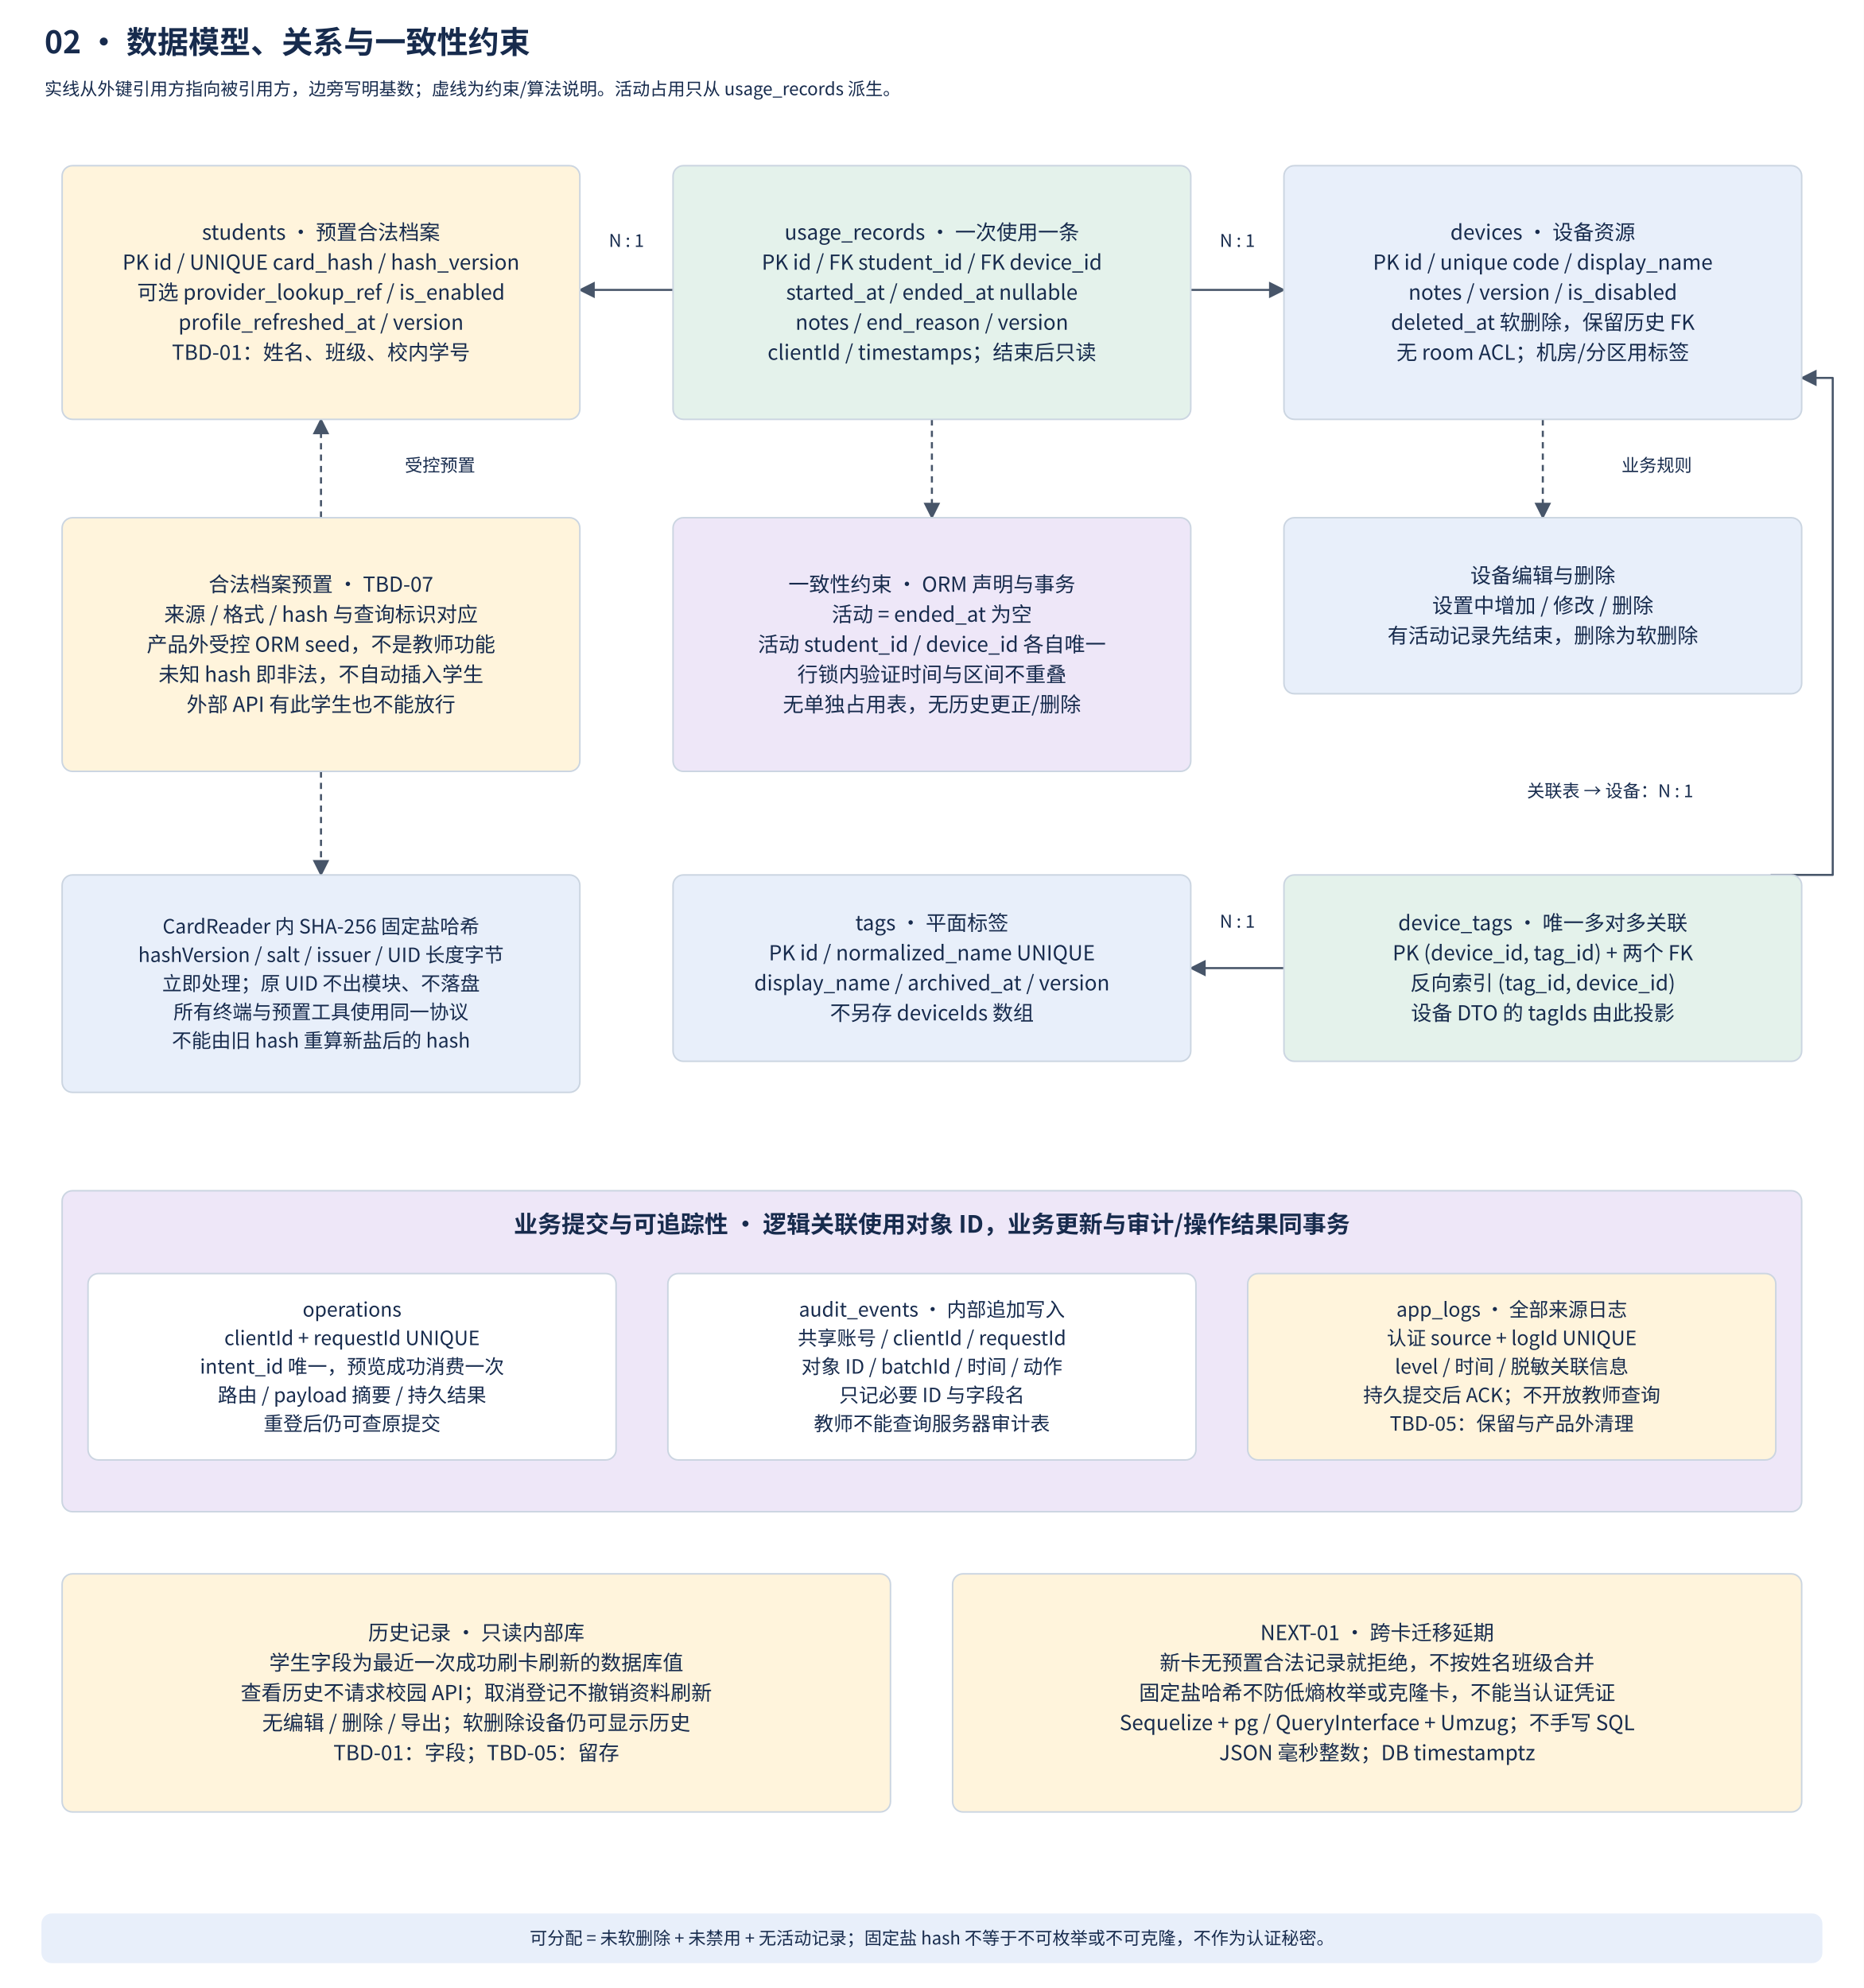
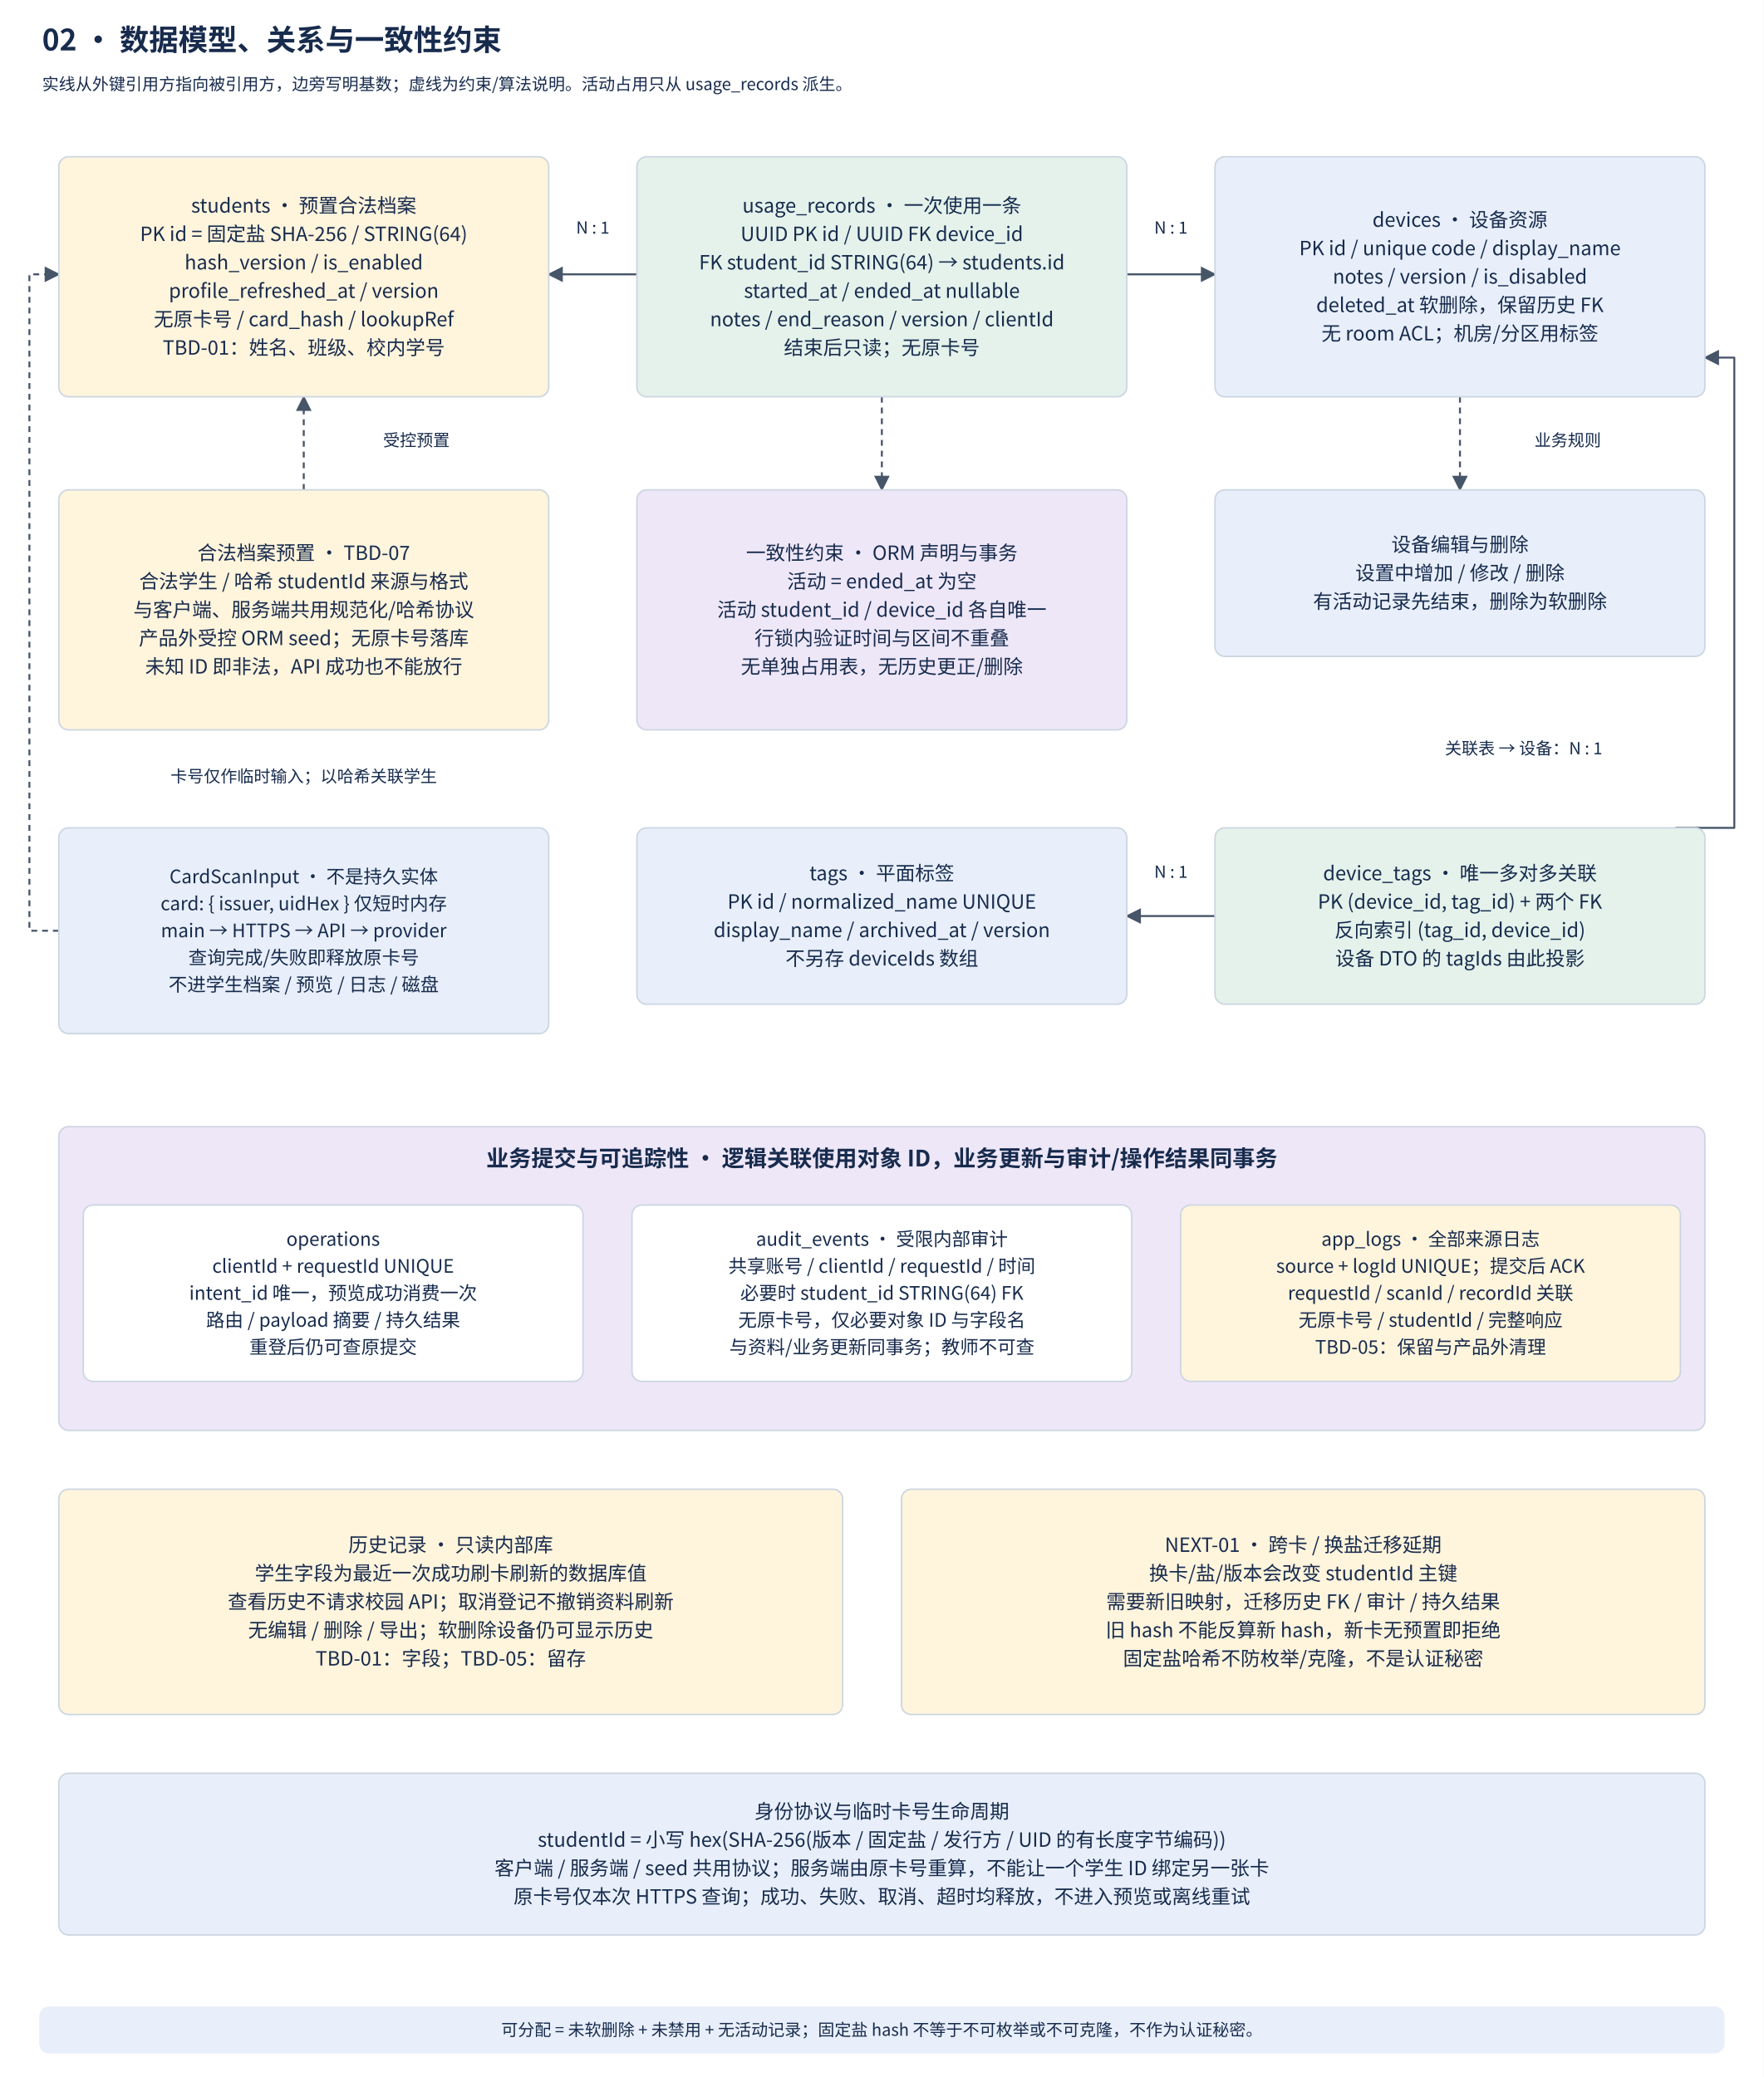
- <svg xmlns="http://www.w3.org/2000/svg" width="1800" height="1920" viewBox="0 0 1800 1920" role="img" aria-labelledby="title desc">
+ <svg xmlns="http://www.w3.org/2000/svg" width="1800" height="2120" viewBox="0 0 1800 2120" role="img" aria-labelledby="title desc">
  <defs>
    <marker id="arrow" viewBox="0 0 10 10" refX="9" refY="5" markerWidth="8" markerHeight="8" orient="auto-start-reverse">
      <path d="M 0 0 L 10 5 L 0 10 z" fill="#475569" />
    </marker>
  </defs>
-   <rect width="1800" height="1920" fill="#ffffff" />
+   <rect width="1800" height="2120" fill="#ffffff" />
  <rect x="60" y="1150" width="1680" height="310" rx="10" fill="#eee7f8" stroke="#cbd5e1" stroke-width="1.5" />
  <text x="900.0" y="1311.3" text-anchor="middle" font-family="Microsoft YaHei, Noto Sans CJK SC, sans-serif" font-size="18" font-weight="400" fill="#172b4d" />
  <polyline points="650,280 560,280" fill="none" stroke="#475569" stroke-width="2" stroke-linejoin="round" marker-end="url(#arrow)" />
  <polyline points="1150,280 1240,280" fill="none" stroke="#475569" stroke-width="2" stroke-linejoin="round" marker-end="url(#arrow)" />
  <polyline points="310,500 310,405" fill="none" stroke="#475569" stroke-width="2" stroke-linejoin="round" marker-end="url(#arrow)" stroke-dasharray="6 5" />
  <polyline points="1490,405 1490,500" fill="none" stroke="#475569" stroke-width="2" stroke-linejoin="round" marker-end="url(#arrow)" stroke-dasharray="6 5" />
  <polyline points="900,405 900,500" fill="none" stroke="#475569" stroke-width="2" stroke-linejoin="round" marker-end="url(#arrow)" stroke-dasharray="6 5" />
  <polyline points="1710,845 1770,845 1770,365 1740,365" fill="none" stroke="#475569" stroke-width="2" stroke-linejoin="round" marker-end="url(#arrow)" />
  <polyline points="1240,935 1150,935" fill="none" stroke="#475569" stroke-width="2" stroke-linejoin="round" marker-end="url(#arrow)" />
-   <polyline points="310,745 310,845" fill="none" stroke="#475569" stroke-width="2" stroke-linejoin="round" marker-end="url(#arrow)" stroke-dasharray="6 5" />
+   <polyline points="60,950 30,950 30,280 60,280" fill="none" stroke="#475569" stroke-width="2" stroke-linejoin="round" marker-end="url(#arrow)" stroke-dasharray="6 5" />
  <text x="43" y="51.5" text-anchor="start" font-family="Microsoft YaHei, Noto Sans CJK SC, sans-serif" font-size="30" font-weight="600" fill="#172b4d">02 · 数据模型、关系与一致性约束</text>
  <text x="43" y="91.95" text-anchor="start" font-family="Microsoft YaHei, Noto Sans CJK SC, sans-serif" font-size="17" font-weight="400" fill="#172b4d">实线从外键引用方指向被引用方，边旁写明基数；虚线为约束/算法说明。活动占用只从 usage_records 派生。</text>
  <rect x="60" y="160" width="500" height="245" rx="10" fill="#fff4dc" stroke="#cbd5e1" stroke-width="1.5" />
-   <text x="310.0" y="231.5" text-anchor="middle" font-family="Microsoft YaHei, Noto Sans CJK SC, sans-serif" font-size="20" font-weight="400" fill="#172b4d">students · 预置合法档案</text>
-   <text x="310.0" y="260.5" text-anchor="middle" font-family="Microsoft YaHei, Noto Sans CJK SC, sans-serif" font-size="20" font-weight="400" fill="#172b4d">PK id / UNIQUE card_hash / hash_version</text>
-   <text x="310.0" y="289.5" text-anchor="middle" font-family="Microsoft YaHei, Noto Sans CJK SC, sans-serif" font-size="20" font-weight="400" fill="#172b4d">可选 provider_lookup_ref / is_enabled</text>
-   <text x="310.0" y="318.5" text-anchor="middle" font-family="Microsoft YaHei, Noto Sans CJK SC, sans-serif" font-size="20" font-weight="400" fill="#172b4d">profile_refreshed_at / version</text>
-   <text x="310.0" y="347.5" text-anchor="middle" font-family="Microsoft YaHei, Noto Sans CJK SC, sans-serif" font-size="20" font-weight="400" fill="#172b4d">TBD-01：姓名、班级、校内学号</text>
+   <text x="310.0" y="217.0" text-anchor="middle" font-family="Microsoft YaHei, Noto Sans CJK SC, sans-serif" font-size="20" font-weight="400" fill="#172b4d">students · 预置合法档案</text>
+   <text x="310.0" y="246.0" text-anchor="middle" font-family="Microsoft YaHei, Noto Sans CJK SC, sans-serif" font-size="20" font-weight="400" fill="#172b4d">PK id = 固定盐 SHA-256 / STRING(64)</text>
+   <text x="310.0" y="275.0" text-anchor="middle" font-family="Microsoft YaHei, Noto Sans CJK SC, sans-serif" font-size="20" font-weight="400" fill="#172b4d">hash_version / is_enabled</text>
+   <text x="310.0" y="304.0" text-anchor="middle" font-family="Microsoft YaHei, Noto Sans CJK SC, sans-serif" font-size="20" font-weight="400" fill="#172b4d">profile_refreshed_at / version</text>
+   <text x="310.0" y="333.0" text-anchor="middle" font-family="Microsoft YaHei, Noto Sans CJK SC, sans-serif" font-size="20" font-weight="400" fill="#172b4d">无原卡号 / card_hash / lookupRef</text>
+   <text x="310.0" y="362.0" text-anchor="middle" font-family="Microsoft YaHei, Noto Sans CJK SC, sans-serif" font-size="20" font-weight="400" fill="#172b4d">TBD-01：姓名、班级、校内学号</text>
  <rect x="650" y="160" width="500" height="245" rx="10" fill="#e4f2eb" stroke="#cbd5e1" stroke-width="1.5" />
-   <text x="900.0" y="231.5" text-anchor="middle" font-family="Microsoft YaHei, Noto Sans CJK SC, sans-serif" font-size="20" font-weight="400" fill="#172b4d">usage_records · 一次使用一条</text>
-   <text x="900.0" y="260.5" text-anchor="middle" font-family="Microsoft YaHei, Noto Sans CJK SC, sans-serif" font-size="20" font-weight="400" fill="#172b4d">PK id / FK student_id / FK device_id</text>
-   <text x="900.0" y="289.5" text-anchor="middle" font-family="Microsoft YaHei, Noto Sans CJK SC, sans-serif" font-size="20" font-weight="400" fill="#172b4d">started_at / ended_at nullable</text>
-   <text x="900.0" y="318.5" text-anchor="middle" font-family="Microsoft YaHei, Noto Sans CJK SC, sans-serif" font-size="20" font-weight="400" fill="#172b4d">notes / end_reason / version</text>
-   <text x="900.0" y="347.5" text-anchor="middle" font-family="Microsoft YaHei, Noto Sans CJK SC, sans-serif" font-size="20" font-weight="400" fill="#172b4d">clientId / timestamps；结束后只读</text>
+   <text x="900.0" y="217.0" text-anchor="middle" font-family="Microsoft YaHei, Noto Sans CJK SC, sans-serif" font-size="20" font-weight="400" fill="#172b4d">usage_records · 一次使用一条</text>
+   <text x="900.0" y="246.0" text-anchor="middle" font-family="Microsoft YaHei, Noto Sans CJK SC, sans-serif" font-size="20" font-weight="400" fill="#172b4d">UUID PK id / UUID FK device_id</text>
+   <text x="900.0" y="275.0" text-anchor="middle" font-family="Microsoft YaHei, Noto Sans CJK SC, sans-serif" font-size="20" font-weight="400" fill="#172b4d">FK student_id STRING(64) → students.id</text>
+   <text x="900.0" y="304.0" text-anchor="middle" font-family="Microsoft YaHei, Noto Sans CJK SC, sans-serif" font-size="20" font-weight="400" fill="#172b4d">started_at / ended_at nullable</text>
+   <text x="900.0" y="333.0" text-anchor="middle" font-family="Microsoft YaHei, Noto Sans CJK SC, sans-serif" font-size="20" font-weight="400" fill="#172b4d">notes / end_reason / version / clientId</text>
+   <text x="900.0" y="362.0" text-anchor="middle" font-family="Microsoft YaHei, Noto Sans CJK SC, sans-serif" font-size="20" font-weight="400" fill="#172b4d">结束后只读；无原卡号</text>
  <rect x="1240" y="160" width="500" height="245" rx="10" fill="#e8effa" stroke="#cbd5e1" stroke-width="1.5" />
  <text x="1490.0" y="231.5" text-anchor="middle" font-family="Microsoft YaHei, Noto Sans CJK SC, sans-serif" font-size="20" font-weight="400" fill="#172b4d">devices · 设备资源</text>
  <text x="1490.0" y="260.5" text-anchor="middle" font-family="Microsoft YaHei, Noto Sans CJK SC, sans-serif" font-size="20" font-weight="400" fill="#172b4d">PK id / unique code / display_name</text>
  <text x="1490.0" y="289.5" text-anchor="middle" font-family="Microsoft YaHei, Noto Sans CJK SC, sans-serif" font-size="20" font-weight="400" fill="#172b4d">notes / version / is_disabled</text>
  <text x="1490.0" y="318.5" text-anchor="middle" font-family="Microsoft YaHei, Noto Sans CJK SC, sans-serif" font-size="20" font-weight="400" fill="#172b4d">deleted_at 软删除，保留历史 FK</text>
  <text x="1490.0" y="347.5" text-anchor="middle" font-family="Microsoft YaHei, Noto Sans CJK SC, sans-serif" font-size="20" font-weight="400" fill="#172b4d">无 room ACL；机房/分区用标签</text>
  <text x="605.0" y="238.45" text-anchor="middle" font-family="Microsoft YaHei, Noto Sans CJK SC, sans-serif" font-size="17" font-weight="400" fill="#172b4d">N : 1</text>
  <text x="1195.0" y="238.45" text-anchor="middle" font-family="Microsoft YaHei, Noto Sans CJK SC, sans-serif" font-size="17" font-weight="400" fill="#172b4d">N : 1</text>
  <rect x="60" y="500" width="500" height="245" rx="10" fill="#fff4dc" stroke="#cbd5e1" stroke-width="1.5" />
  <text x="310.0" y="571.5" text-anchor="middle" font-family="Microsoft YaHei, Noto Sans CJK SC, sans-serif" font-size="20" font-weight="400" fill="#172b4d">合法档案预置 · TBD-07</text>
-   <text x="310.0" y="600.5" text-anchor="middle" font-family="Microsoft YaHei, Noto Sans CJK SC, sans-serif" font-size="20" font-weight="400" fill="#172b4d">来源 / 格式 / hash 与查询标识对应</text>
-   <text x="310.0" y="629.5" text-anchor="middle" font-family="Microsoft YaHei, Noto Sans CJK SC, sans-serif" font-size="20" font-weight="400" fill="#172b4d">产品外受控 ORM seed，不是教师功能</text>
-   <text x="310.0" y="658.5" text-anchor="middle" font-family="Microsoft YaHei, Noto Sans CJK SC, sans-serif" font-size="20" font-weight="400" fill="#172b4d">未知 hash 即非法，不自动插入学生</text>
-   <text x="310.0" y="687.5" text-anchor="middle" font-family="Microsoft YaHei, Noto Sans CJK SC, sans-serif" font-size="20" font-weight="400" fill="#172b4d">外部 API 有此学生也不能放行</text>
+   <text x="310.0" y="600.5" text-anchor="middle" font-family="Microsoft YaHei, Noto Sans CJK SC, sans-serif" font-size="20" font-weight="400" fill="#172b4d">合法学生 / 哈希 studentId 来源与格式</text>
+   <text x="310.0" y="629.5" text-anchor="middle" font-family="Microsoft YaHei, Noto Sans CJK SC, sans-serif" font-size="20" font-weight="400" fill="#172b4d">与客户端、服务端共用规范化/哈希协议</text>
+   <text x="310.0" y="658.5" text-anchor="middle" font-family="Microsoft YaHei, Noto Sans CJK SC, sans-serif" font-size="20" font-weight="400" fill="#172b4d">产品外受控 ORM seed；无原卡号落库</text>
+   <text x="310.0" y="687.5" text-anchor="middle" font-family="Microsoft YaHei, Noto Sans CJK SC, sans-serif" font-size="20" font-weight="400" fill="#172b4d">未知 ID 即非法，API 成功也不能放行</text>
  <rect x="650" y="500" width="500" height="245" rx="10" fill="#eee7f8" stroke="#cbd5e1" stroke-width="1.5" />
  <text x="900.0" y="571.5" text-anchor="middle" font-family="Microsoft YaHei, Noto Sans CJK SC, sans-serif" font-size="20" font-weight="400" fill="#172b4d">一致性约束 · ORM 声明与事务</text>
  <text x="900.0" y="600.5" text-anchor="middle" font-family="Microsoft YaHei, Noto Sans CJK SC, sans-serif" font-size="20" font-weight="400" fill="#172b4d">活动 = ended_at 为空</text>
  <text x="900.0" y="629.5" text-anchor="middle" font-family="Microsoft YaHei, Noto Sans CJK SC, sans-serif" font-size="20" font-weight="400" fill="#172b4d">活动 student_id / device_id 各自唯一</text>
  <text x="900.0" y="658.5" text-anchor="middle" font-family="Microsoft YaHei, Noto Sans CJK SC, sans-serif" font-size="20" font-weight="400" fill="#172b4d">行锁内验证时间与区间不重叠</text>
  <text x="900.0" y="687.5" text-anchor="middle" font-family="Microsoft YaHei, Noto Sans CJK SC, sans-serif" font-size="20" font-weight="400" fill="#172b4d">无单独占用表，无历史更正/删除</text>
  <rect x="1240" y="500" width="500" height="170" rx="10" fill="#e8effa" stroke="#cbd5e1" stroke-width="1.5" />
  <text x="1490.0" y="563.0" text-anchor="middle" font-family="Microsoft YaHei, Noto Sans CJK SC, sans-serif" font-size="20" font-weight="400" fill="#172b4d">设备编辑与删除</text>
  <text x="1490.0" y="592.0" text-anchor="middle" font-family="Microsoft YaHei, Noto Sans CJK SC, sans-serif" font-size="20" font-weight="400" fill="#172b4d">设置中增加 / 修改 / 删除</text>
  <text x="1490.0" y="621.0" text-anchor="middle" font-family="Microsoft YaHei, Noto Sans CJK SC, sans-serif" font-size="20" font-weight="400" fill="#172b4d">有活动记录先结束，删除为软删除</text>
  <text x="425.0" y="455.45" text-anchor="middle" font-family="Microsoft YaHei, Noto Sans CJK SC, sans-serif" font-size="17" font-weight="400" fill="#172b4d">受控预置</text>
  <text x="1600.0" y="455.45" text-anchor="middle" font-family="Microsoft YaHei, Noto Sans CJK SC, sans-serif" font-size="17" font-weight="400" fill="#172b4d">业务规则</text>
  <rect x="60" y="845" width="500" height="210" rx="10" fill="#e8effa" stroke="#cbd5e1" stroke-width="1.5" />
-   <text x="310.0" y="901.55" text-anchor="middle" font-family="Microsoft YaHei, Noto Sans CJK SC, sans-serif" font-size="19" font-weight="400" fill="#172b4d">CardReader 内 SHA-256 固定盐哈希</text>
-   <text x="310.0" y="929.1" text-anchor="middle" font-family="Microsoft YaHei, Noto Sans CJK SC, sans-serif" font-size="19" font-weight="400" fill="#172b4d">hashVersion / salt / issuer / UID 长度字节</text>
-   <text x="310.0" y="956.65" text-anchor="middle" font-family="Microsoft YaHei, Noto Sans CJK SC, sans-serif" font-size="19" font-weight="400" fill="#172b4d">立即处理；原 UID 不出模块、不落盘</text>
-   <text x="310.0" y="984.2" text-anchor="middle" font-family="Microsoft YaHei, Noto Sans CJK SC, sans-serif" font-size="19" font-weight="400" fill="#172b4d">所有终端与预置工具使用同一协议</text>
-   <text x="310.0" y="1011.75" text-anchor="middle" font-family="Microsoft YaHei, Noto Sans CJK SC, sans-serif" font-size="19" font-weight="400" fill="#172b4d">不能由旧 hash 重算新盐后的 hash</text>
+   <text x="310.0" y="901.55" text-anchor="middle" font-family="Microsoft YaHei, Noto Sans CJK SC, sans-serif" font-size="19" font-weight="400" fill="#172b4d">CardScanInput · 不是持久实体</text>
+   <text x="310.0" y="929.1" text-anchor="middle" font-family="Microsoft YaHei, Noto Sans CJK SC, sans-serif" font-size="19" font-weight="400" fill="#172b4d">card: { issuer, uidHex } 仅短时内存</text>
+   <text x="310.0" y="956.65" text-anchor="middle" font-family="Microsoft YaHei, Noto Sans CJK SC, sans-serif" font-size="19" font-weight="400" fill="#172b4d">main → HTTPS → API → provider</text>
+   <text x="310.0" y="984.2" text-anchor="middle" font-family="Microsoft YaHei, Noto Sans CJK SC, sans-serif" font-size="19" font-weight="400" fill="#172b4d">查询完成/失败即释放原卡号</text>
+   <text x="310.0" y="1011.75" text-anchor="middle" font-family="Microsoft YaHei, Noto Sans CJK SC, sans-serif" font-size="19" font-weight="400" fill="#172b4d">不进学生档案 / 预览 / 日志 / 磁盘</text>
  <rect x="650" y="845" width="500" height="180" rx="10" fill="#e8effa" stroke="#cbd5e1" stroke-width="1.5" />
  <text x="900.0" y="898.5" text-anchor="middle" font-family="Microsoft YaHei, Noto Sans CJK SC, sans-serif" font-size="20" font-weight="400" fill="#172b4d">tags · 平面标签</text>
  <text x="900.0" y="927.5" text-anchor="middle" font-family="Microsoft YaHei, Noto Sans CJK SC, sans-serif" font-size="20" font-weight="400" fill="#172b4d">PK id / normalized_name UNIQUE</text>
  <text x="900.0" y="956.5" text-anchor="middle" font-family="Microsoft YaHei, Noto Sans CJK SC, sans-serif" font-size="20" font-weight="400" fill="#172b4d">display_name / archived_at / version</text>
  <text x="900.0" y="985.5" text-anchor="middle" font-family="Microsoft YaHei, Noto Sans CJK SC, sans-serif" font-size="20" font-weight="400" fill="#172b4d">不另存 deviceIds 数组</text>
  <rect x="1240" y="845" width="500" height="180" rx="10" fill="#e4f2eb" stroke="#cbd5e1" stroke-width="1.5" />
  <text x="1490.0" y="898.5" text-anchor="middle" font-family="Microsoft YaHei, Noto Sans CJK SC, sans-serif" font-size="20" font-weight="400" fill="#172b4d">device_tags · 唯一多对多关联</text>
  <text x="1490.0" y="927.5" text-anchor="middle" font-family="Microsoft YaHei, Noto Sans CJK SC, sans-serif" font-size="20" font-weight="400" fill="#172b4d">PK (device_id, tag_id) + 两个 FK</text>
  <text x="1490.0" y="956.5" text-anchor="middle" font-family="Microsoft YaHei, Noto Sans CJK SC, sans-serif" font-size="20" font-weight="400" fill="#172b4d">反向索引 (tag_id, device_id)</text>
  <text x="1490.0" y="985.5" text-anchor="middle" font-family="Microsoft YaHei, Noto Sans CJK SC, sans-serif" font-size="20" font-weight="400" fill="#172b4d">设备 DTO 的 tagIds 由此投影</text>
  <text x="1195.0" y="895.95" text-anchor="middle" font-family="Microsoft YaHei, Noto Sans CJK SC, sans-serif" font-size="17" font-weight="400" fill="#172b4d">N : 1</text>
+   <text x="310.0" y="798.45" text-anchor="middle" font-family="Microsoft YaHei, Noto Sans CJK SC, sans-serif" font-size="17" font-weight="400" fill="#172b4d">卡号仅作临时输入；以哈希关联学生</text>
  <text x="1555.0" y="769.95" text-anchor="middle" font-family="Microsoft YaHei, Noto Sans CJK SC, sans-serif" font-size="17" font-weight="400" fill="#172b4d">关联表 → 设备：N : 1</text>
  <text x="900.0" y="1190.55" text-anchor="middle" font-family="Microsoft YaHei, Noto Sans CJK SC, sans-serif" font-size="23" font-weight="600" fill="#172b4d">业务提交与可追踪性 · 逻辑关联使用对象 ID，业务更新与审计/操作结果同事务</text>
  <rect x="85" y="1230" width="510" height="180" rx="10" fill="#ffffff" stroke="#cbd5e1" stroke-width="1.5" />
  <text x="340.0" y="1271.55" text-anchor="middle" font-family="Microsoft YaHei, Noto Sans CJK SC, sans-serif" font-size="19" font-weight="400" fill="#172b4d">operations</text>
  <text x="340.0" y="1299.1" text-anchor="middle" font-family="Microsoft YaHei, Noto Sans CJK SC, sans-serif" font-size="19" font-weight="400" fill="#172b4d">clientId + requestId UNIQUE</text>
  <text x="340.0" y="1326.65" text-anchor="middle" font-family="Microsoft YaHei, Noto Sans CJK SC, sans-serif" font-size="19" font-weight="400" fill="#172b4d">intent_id 唯一，预览成功消费一次</text>
  <text x="340.0" y="1354.2" text-anchor="middle" font-family="Microsoft YaHei, Noto Sans CJK SC, sans-serif" font-size="19" font-weight="400" fill="#172b4d">路由 / payload 摘要 / 持久结果</text>
  <text x="340.0" y="1381.75" text-anchor="middle" font-family="Microsoft YaHei, Noto Sans CJK SC, sans-serif" font-size="19" font-weight="400" fill="#172b4d">重登后仍可查原提交</text>
  <rect x="645" y="1230" width="510" height="180" rx="10" fill="#ffffff" stroke="#cbd5e1" stroke-width="1.5" />
-   <text x="900.0" y="1271.55" text-anchor="middle" font-family="Microsoft YaHei, Noto Sans CJK SC, sans-serif" font-size="19" font-weight="400" fill="#172b4d">audit_events · 内部追加写入</text>
-   <text x="900.0" y="1299.1" text-anchor="middle" font-family="Microsoft YaHei, Noto Sans CJK SC, sans-serif" font-size="19" font-weight="400" fill="#172b4d">共享账号 / clientId / requestId</text>
-   <text x="900.0" y="1326.65" text-anchor="middle" font-family="Microsoft YaHei, Noto Sans CJK SC, sans-serif" font-size="19" font-weight="400" fill="#172b4d">对象 ID / batchId / 时间 / 动作</text>
-   <text x="900.0" y="1354.2" text-anchor="middle" font-family="Microsoft YaHei, Noto Sans CJK SC, sans-serif" font-size="19" font-weight="400" fill="#172b4d">只记必要 ID 与字段名</text>
-   <text x="900.0" y="1381.75" text-anchor="middle" font-family="Microsoft YaHei, Noto Sans CJK SC, sans-serif" font-size="19" font-weight="400" fill="#172b4d">教师不能查询服务器审计表</text>
+   <text x="900.0" y="1271.55" text-anchor="middle" font-family="Microsoft YaHei, Noto Sans CJK SC, sans-serif" font-size="19" font-weight="400" fill="#172b4d">audit_events · 受限内部审计</text>
+   <text x="900.0" y="1299.1" text-anchor="middle" font-family="Microsoft YaHei, Noto Sans CJK SC, sans-serif" font-size="19" font-weight="400" fill="#172b4d">共享账号 / clientId / requestId / 时间</text>
+   <text x="900.0" y="1326.65" text-anchor="middle" font-family="Microsoft YaHei, Noto Sans CJK SC, sans-serif" font-size="19" font-weight="400" fill="#172b4d">必要时 student_id STRING(64) FK</text>
+   <text x="900.0" y="1354.2" text-anchor="middle" font-family="Microsoft YaHei, Noto Sans CJK SC, sans-serif" font-size="19" font-weight="400" fill="#172b4d">无原卡号，仅必要对象 ID 与字段名</text>
+   <text x="900.0" y="1381.75" text-anchor="middle" font-family="Microsoft YaHei, Noto Sans CJK SC, sans-serif" font-size="19" font-weight="400" fill="#172b4d">与资料/业务更新同事务；教师不可查</text>
  <rect x="1205" y="1230" width="510" height="180" rx="10" fill="#fff4dc" stroke="#cbd5e1" stroke-width="1.5" />
  <text x="1460.0" y="1271.55" text-anchor="middle" font-family="Microsoft YaHei, Noto Sans CJK SC, sans-serif" font-size="19" font-weight="400" fill="#172b4d">app_logs · 全部来源日志</text>
-   <text x="1460.0" y="1299.1" text-anchor="middle" font-family="Microsoft YaHei, Noto Sans CJK SC, sans-serif" font-size="19" font-weight="400" fill="#172b4d">认证 source + logId UNIQUE</text>
-   <text x="1460.0" y="1326.65" text-anchor="middle" font-family="Microsoft YaHei, Noto Sans CJK SC, sans-serif" font-size="19" font-weight="400" fill="#172b4d">level / 时间 / 脱敏关联信息</text>
-   <text x="1460.0" y="1354.2" text-anchor="middle" font-family="Microsoft YaHei, Noto Sans CJK SC, sans-serif" font-size="19" font-weight="400" fill="#172b4d">持久提交后 ACK；不开放教师查询</text>
+   <text x="1460.0" y="1299.1" text-anchor="middle" font-family="Microsoft YaHei, Noto Sans CJK SC, sans-serif" font-size="19" font-weight="400" fill="#172b4d">source + logId UNIQUE；提交后 ACK</text>
+   <text x="1460.0" y="1326.65" text-anchor="middle" font-family="Microsoft YaHei, Noto Sans CJK SC, sans-serif" font-size="19" font-weight="400" fill="#172b4d">requestId / scanId / recordId 关联</text>
+   <text x="1460.0" y="1354.2" text-anchor="middle" font-family="Microsoft YaHei, Noto Sans CJK SC, sans-serif" font-size="19" font-weight="400" fill="#172b4d">无原卡号 / studentId / 完整响应</text>
  <text x="1460.0" y="1381.75" text-anchor="middle" font-family="Microsoft YaHei, Noto Sans CJK SC, sans-serif" font-size="19" font-weight="400" fill="#172b4d">TBD-05：保留与产品外清理</text>
  <rect x="60" y="1520" width="800" height="230" rx="10" fill="#fff4dc" stroke="#cbd5e1" stroke-width="1.5" />
  <text x="460.0" y="1584.0" text-anchor="middle" font-family="Microsoft YaHei, Noto Sans CJK SC, sans-serif" font-size="20" font-weight="400" fill="#172b4d">历史记录 · 只读内部库</text>
  <text x="460.0" y="1613.0" text-anchor="middle" font-family="Microsoft YaHei, Noto Sans CJK SC, sans-serif" font-size="20" font-weight="400" fill="#172b4d">学生字段为最近一次成功刷卡刷新的数据库值</text>
  <text x="460.0" y="1642.0" text-anchor="middle" font-family="Microsoft YaHei, Noto Sans CJK SC, sans-serif" font-size="20" font-weight="400" fill="#172b4d">查看历史不请求校园 API；取消登记不撤销资料刷新</text>
  <text x="460.0" y="1671.0" text-anchor="middle" font-family="Microsoft YaHei, Noto Sans CJK SC, sans-serif" font-size="20" font-weight="400" fill="#172b4d">无编辑 / 删除 / 导出；软删除设备仍可显示历史</text>
  <text x="460.0" y="1700.0" text-anchor="middle" font-family="Microsoft YaHei, Noto Sans CJK SC, sans-serif" font-size="20" font-weight="400" fill="#172b4d">TBD-01：字段；TBD-05：留存</text>
  <rect x="920" y="1520" width="820" height="230" rx="10" fill="#fff4dc" stroke="#cbd5e1" stroke-width="1.5" />
-   <text x="1330.0" y="1584.0" text-anchor="middle" font-family="Microsoft YaHei, Noto Sans CJK SC, sans-serif" font-size="20" font-weight="400" fill="#172b4d">NEXT-01 · 跨卡迁移延期</text>
-   <text x="1330.0" y="1613.0" text-anchor="middle" font-family="Microsoft YaHei, Noto Sans CJK SC, sans-serif" font-size="20" font-weight="400" fill="#172b4d">新卡无预置合法记录就拒绝，不按姓名班级合并</text>
-   <text x="1330.0" y="1642.0" text-anchor="middle" font-family="Microsoft YaHei, Noto Sans CJK SC, sans-serif" font-size="20" font-weight="400" fill="#172b4d">固定盐哈希不防低熵枚举或克隆卡，不能当认证凭证</text>
-   <text x="1330.0" y="1671.0" text-anchor="middle" font-family="Microsoft YaHei, Noto Sans CJK SC, sans-serif" font-size="20" font-weight="400" fill="#172b4d">Sequelize + pg / QueryInterface + Umzug；不手写 SQL</text>
-   <text x="1330.0" y="1700.0" text-anchor="middle" font-family="Microsoft YaHei, Noto Sans CJK SC, sans-serif" font-size="20" font-weight="400" fill="#172b4d">JSON 毫秒整数；DB timestamptz</text>
-   <rect x="40" y="1848" width="1720" height="48" rx="10" fill="#e8effa" stroke="none" stroke-width="1.5" />
-   <text x="900.0" y="1877.95" text-anchor="middle" font-family="Microsoft YaHei, Noto Sans CJK SC, sans-serif" font-size="17" font-weight="400" fill="#172b4d">可分配 = 未软删除 + 未禁用 + 无活动记录；固定盐 hash 不等于不可枚举或不可克隆，不作为认证秘密。</text>
+   <text x="1330.0" y="1584.0" text-anchor="middle" font-family="Microsoft YaHei, Noto Sans CJK SC, sans-serif" font-size="20" font-weight="400" fill="#172b4d">NEXT-01 · 跨卡 / 换盐迁移延期</text>
+   <text x="1330.0" y="1613.0" text-anchor="middle" font-family="Microsoft YaHei, Noto Sans CJK SC, sans-serif" font-size="20" font-weight="400" fill="#172b4d">换卡/盐/版本会改变 studentId 主键</text>
+   <text x="1330.0" y="1642.0" text-anchor="middle" font-family="Microsoft YaHei, Noto Sans CJK SC, sans-serif" font-size="20" font-weight="400" fill="#172b4d">需要新旧映射，迁移历史 FK / 审计 / 持久结果</text>
+   <text x="1330.0" y="1671.0" text-anchor="middle" font-family="Microsoft YaHei, Noto Sans CJK SC, sans-serif" font-size="20" font-weight="400" fill="#172b4d">旧 hash 不能反算新 hash，新卡无预置即拒绝</text>
+   <text x="1330.0" y="1700.0" text-anchor="middle" font-family="Microsoft YaHei, Noto Sans CJK SC, sans-serif" font-size="20" font-weight="400" fill="#172b4d">固定盐哈希不防枚举/克隆，不是认证秘密</text>
+   <rect x="60" y="1810" width="1680" height="165" rx="10" fill="#e8effa" stroke="#cbd5e1" stroke-width="1.5" />
+   <text x="900.0" y="1856.0" text-anchor="middle" font-family="Microsoft YaHei, Noto Sans CJK SC, sans-serif" font-size="20" font-weight="400" fill="#172b4d">身份协议与临时卡号生命周期</text>
+   <text x="900.0" y="1885.0" text-anchor="middle" font-family="Microsoft YaHei, Noto Sans CJK SC, sans-serif" font-size="20" font-weight="400" fill="#172b4d">studentId = 小写 hex(SHA-256(版本 / 固定盐 / 发行方 / UID 的有长度字节编码))</text>
+   <text x="900.0" y="1914.0" text-anchor="middle" font-family="Microsoft YaHei, Noto Sans CJK SC, sans-serif" font-size="20" font-weight="400" fill="#172b4d">客户端 / 服务端 / seed 共用协议；服务端由原卡号重算，不能让一个学生 ID 绑定另一张卡</text>
+   <text x="900.0" y="1943.0" text-anchor="middle" font-family="Microsoft YaHei, Noto Sans CJK SC, sans-serif" font-size="20" font-weight="400" fill="#172b4d">原卡号仅本次 HTTPS 查询；成功、失败、取消、超时均释放，不进入预览或离线重试</text>
+   <rect x="40" y="2048" width="1720" height="48" rx="10" fill="#e8effa" stroke="none" stroke-width="1.5" />
+   <text x="900.0" y="2077.95" text-anchor="middle" font-family="Microsoft YaHei, Noto Sans CJK SC, sans-serif" font-size="17" font-weight="400" fill="#172b4d">可分配 = 未软删除 + 未禁用 + 无活动记录；固定盐 hash 不等于不可枚举或不可克隆，不作为认证秘密。</text>
</svg>
